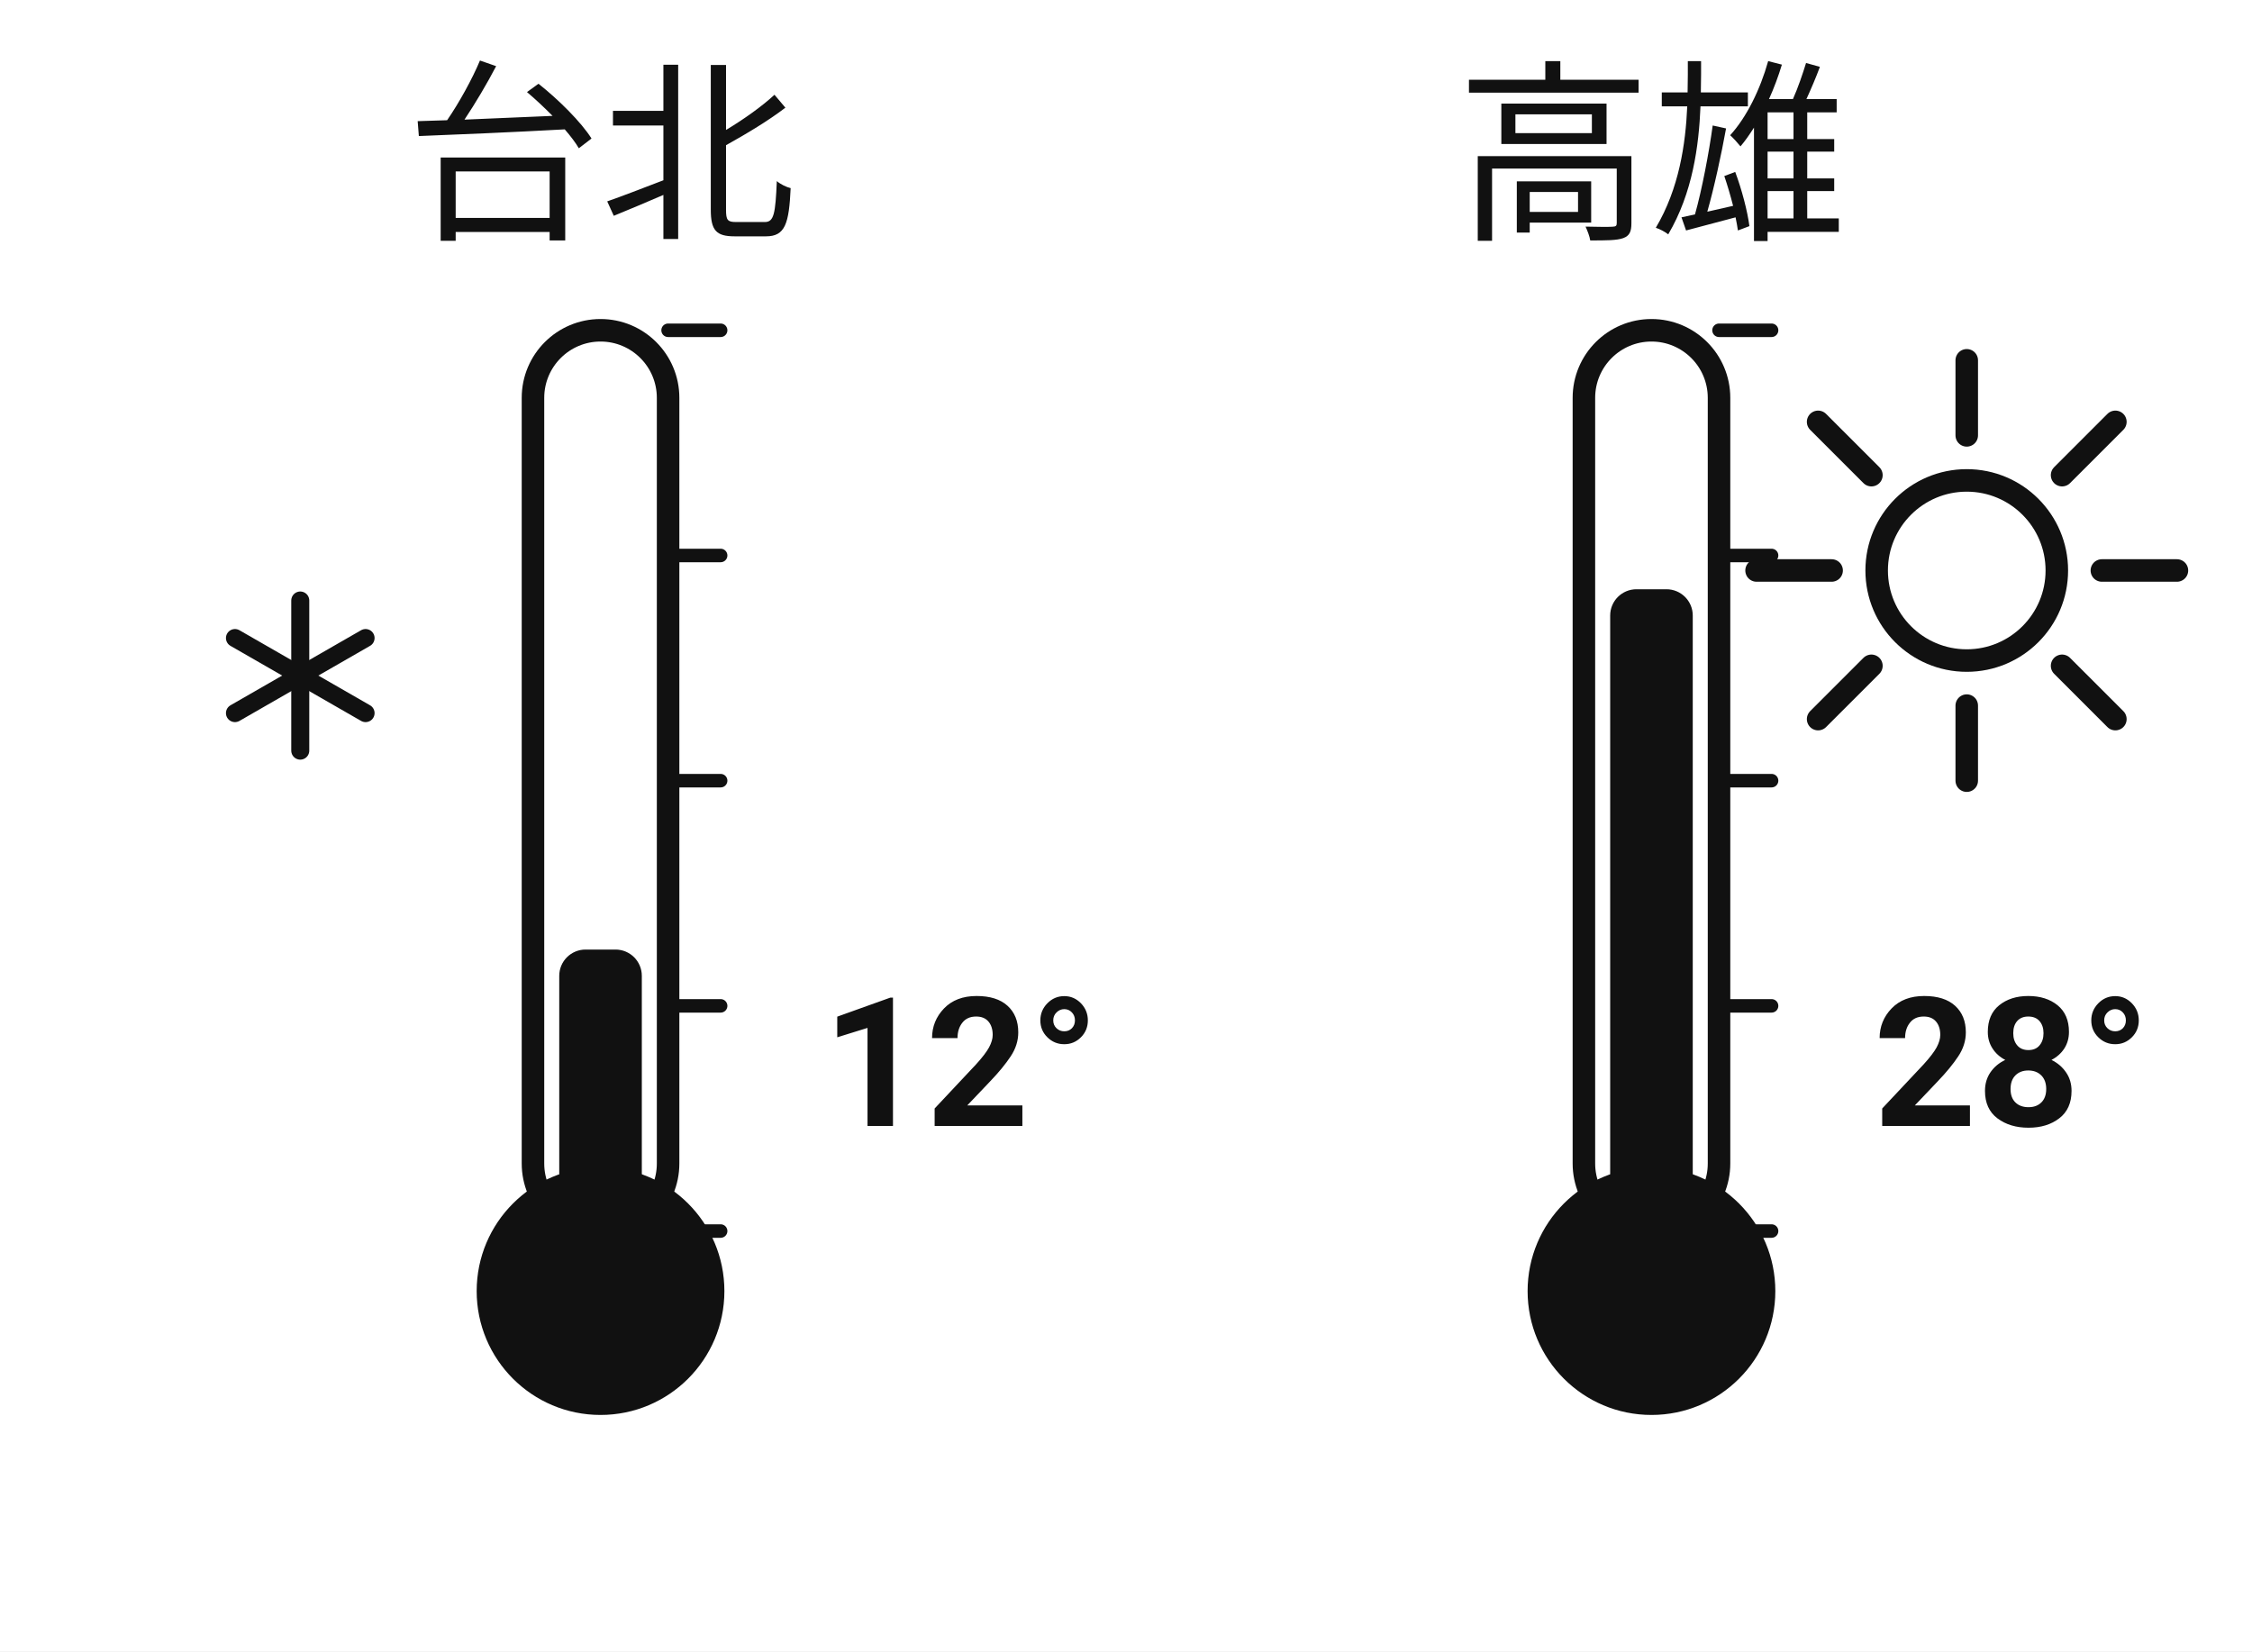
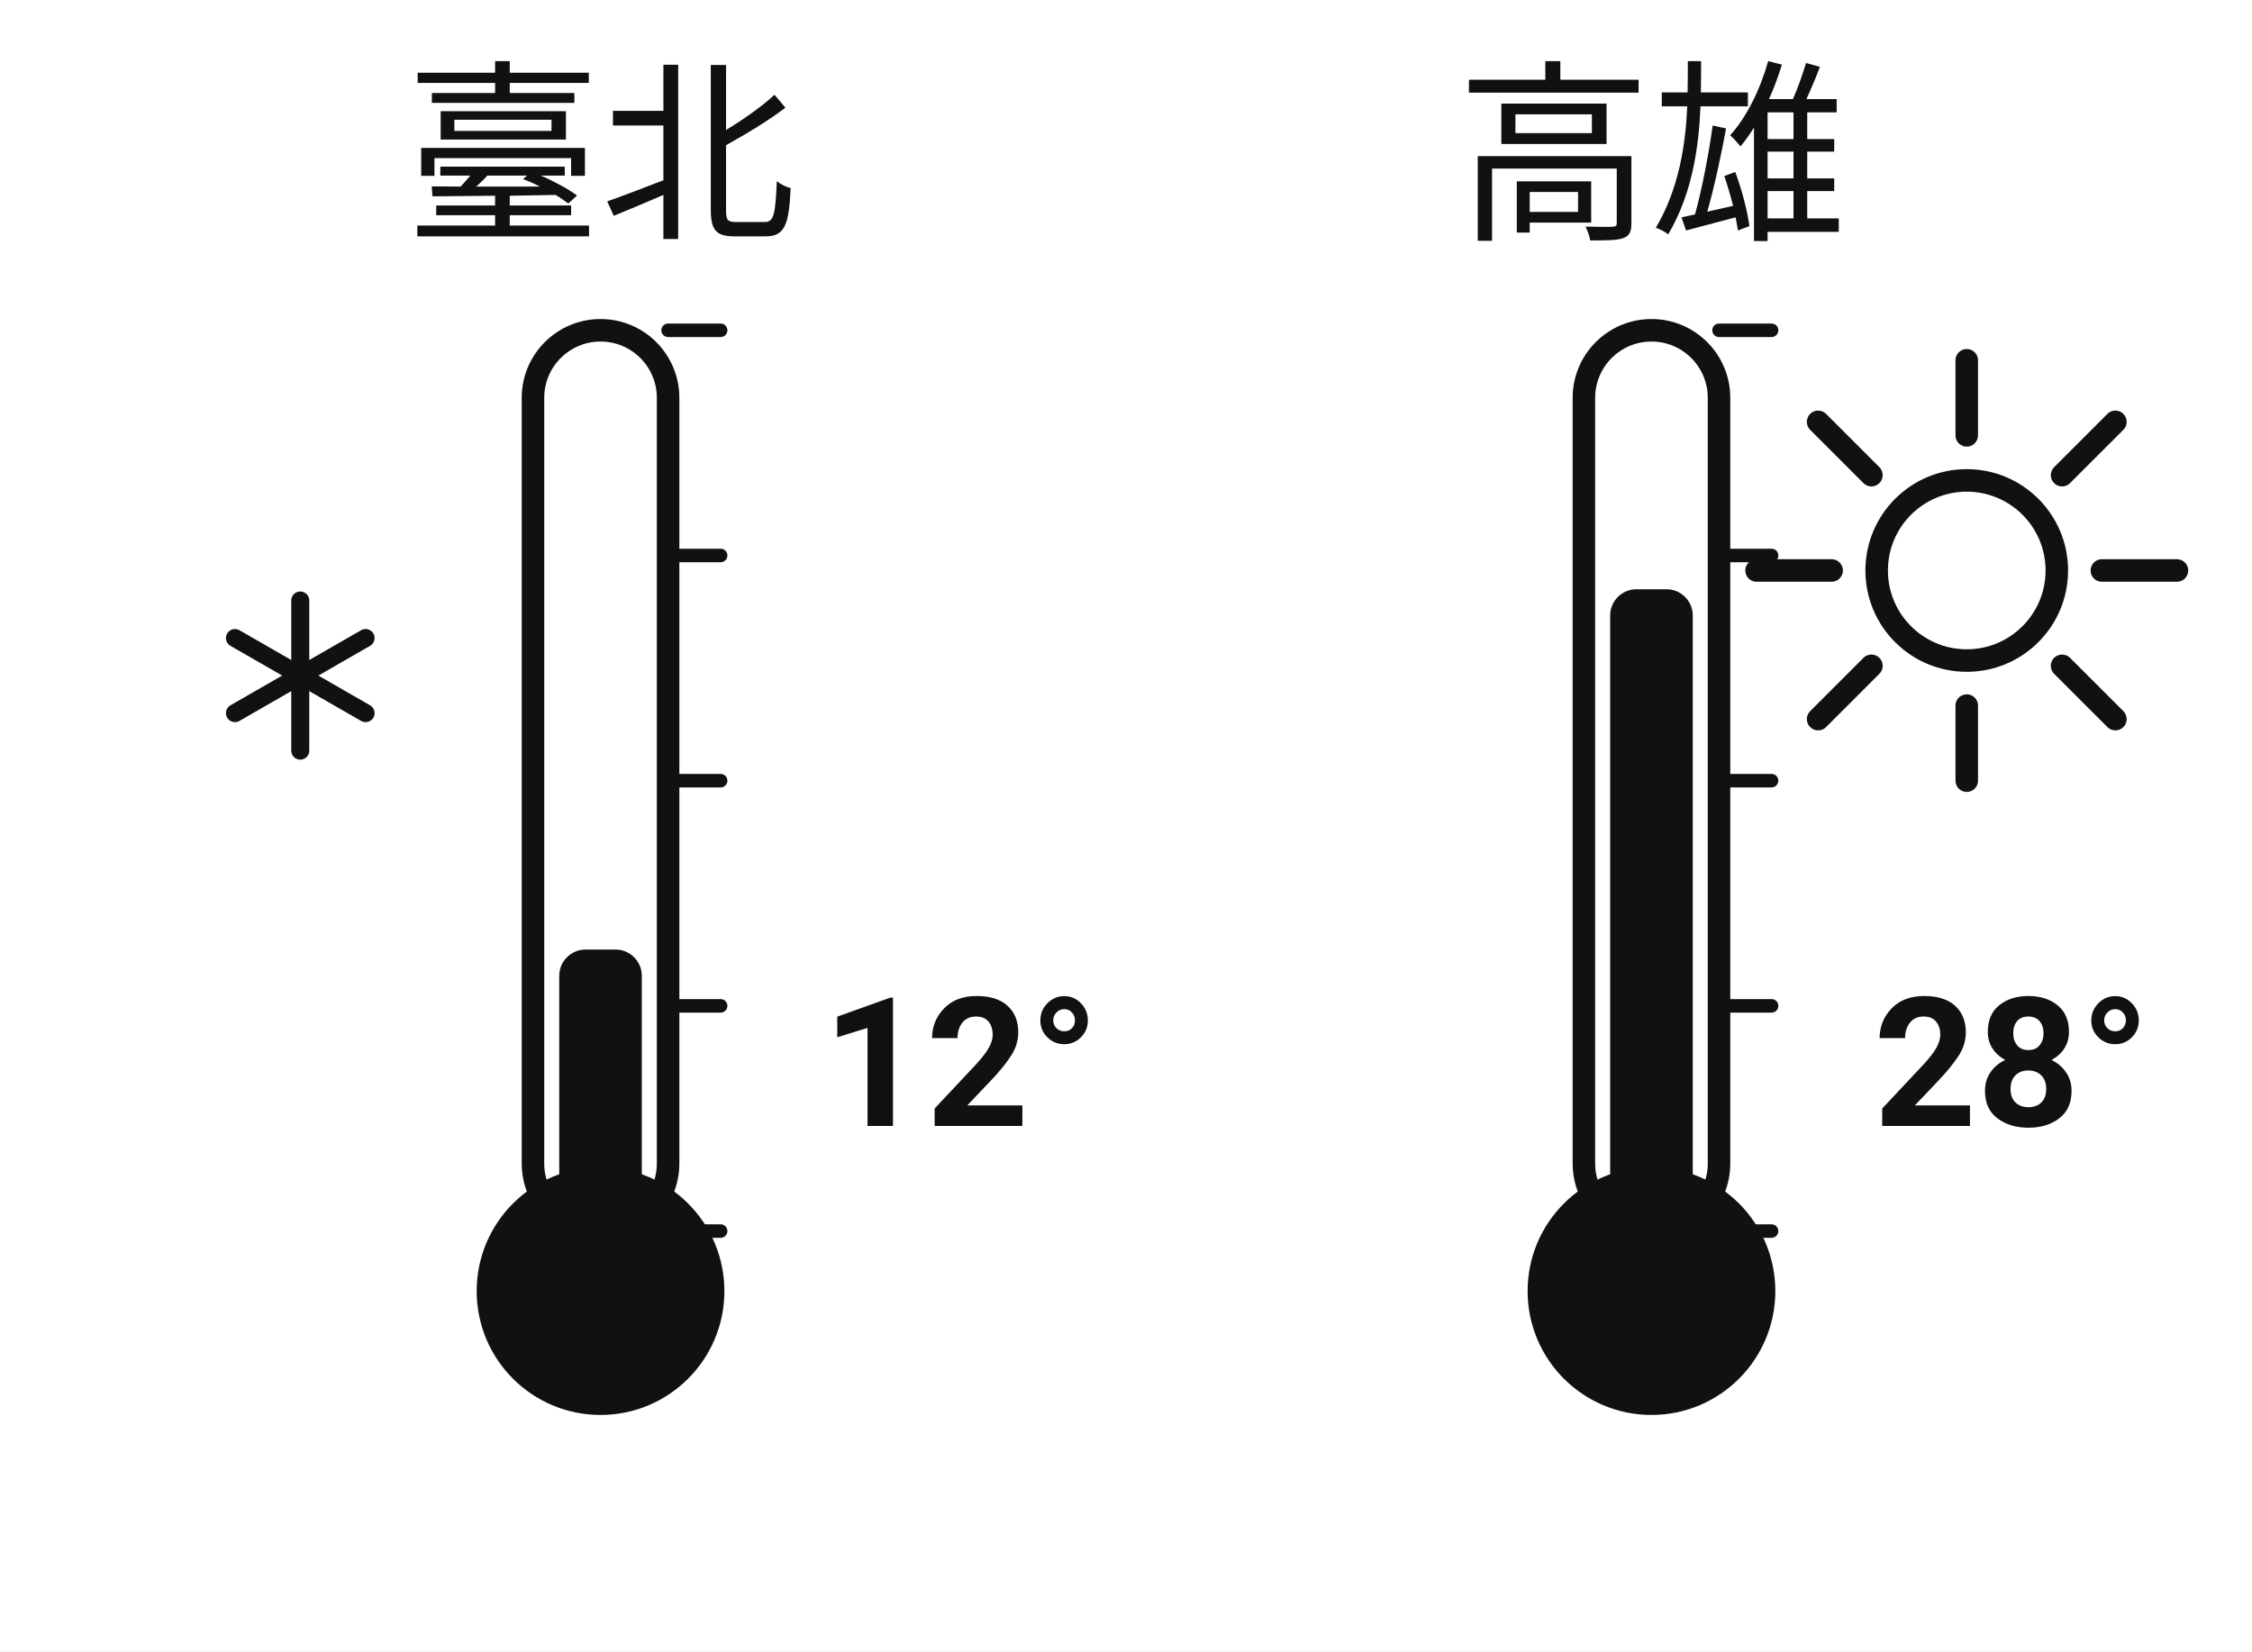
<svg xmlns="http://www.w3.org/2000/svg" viewBox="0 0 300 220">
  <style>.g{fill:none;stroke:#111;stroke-width:3;stroke-linecap:round;stroke-linejoin:round}.p{fill:#fff;stroke:#111;stroke-width:3;stroke-linejoin:round;stroke-linecap:round}.h{fill:#111;stroke:#111;stroke-width:3;stroke-linejoin:round;stroke-linecap:round}.a{fill:#9a9a9a;stroke:#111;stroke-width:3;stroke-linejoin:round;stroke-linecap:round}.t{fill:none;stroke:#111;stroke-width:1.8;stroke-linecap:round;stroke-linejoin:round}.w{fill:none;stroke:#fff;stroke-width:2.2;stroke-linecap:round}.m{fill:#d8342c;stroke:#111;stroke-width:3;stroke-linejoin:round}.hijau{fill:#3a9d4a;stroke:#111;stroke-width:3;stroke-linejoin:round}.biru{fill:#2f6fd6;stroke:#111;stroke-width:3;stroke-linejoin:round}.kuning{fill:#f2c230;stroke:#111;stroke-width:3;stroke-linejoin:round}.birutua{fill:#1c3470;stroke:#111;stroke-width:3;stroke-linejoin:round}.n{fill:#fff;stroke:none}text{font-family:'DFKai-SB','BiauKai','Kaiti TC','Noto Serif TC',serif;fill:#111}.d{font-family:'Segoe UI',Roboto,Arial,sans-serif;font-weight:700}</style>
  <rect width="300" height="220" fill="#fff" />
-   <text x="80" y="30" font-size="26" text-anchor="middle">台北</text>
+   <text x="80" y="30" font-size="26" text-anchor="middle">臺北</text>
  <rect class="p" x="71" y="44" width="18" height="120" rx="9" />
  <circle class="h" cx="80" cy="172" r="15" />
  <rect class="h" x="76" y="128" width="8" height="40" rx="2" />
  <polyline class="t" points="89,44 96,44" />
  <polyline class="t" points="89,74 96,74" />
  <polyline class="t" points="89,104 96,104" />
  <polyline class="t" points="89,134 96,134" />
  <polyline class="t" points="89,164 96,164" />
  <polyline class="g" points="40,80 40,100" style="stroke-width:2.4" />
  <polyline class="g" points="31.3,85 48.7,95" style="stroke-width:2.4" />
  <polyline class="g" points="48.7,85 31.3,95" style="stroke-width:2.4" />
  <text x="128" y="150" font-size="24" text-anchor="middle" class="d">12°</text>
  <text x="220" y="30" font-size="26" text-anchor="middle">高雄</text>
  <rect class="p" x="211" y="44" width="18" height="120" rx="9" />
  <circle class="h" cx="220" cy="172" r="15" />
  <rect class="h" x="216" y="80" width="8" height="88" rx="2" />
  <polyline class="t" points="229,44 236,44" />
  <polyline class="t" points="229,74 236,74" />
  <polyline class="t" points="229,104 236,104" />
  <polyline class="t" points="229,134 236,134" />
  <polyline class="t" points="229,164 236,164" />
  <circle class="p" cx="262" cy="76" r="12" />
  <polyline class="g" points="280,76 290,76" />
  <polyline class="g" points="274.7,88.7 281.8,95.8" />
  <polyline class="g" points="262,94 262,104" />
  <polyline class="g" points="249.3,88.7 242.2,95.8" />
  <polyline class="g" points="244,76 234,76" />
  <polyline class="g" points="249.3,63.3 242.2,56.2" />
  <polyline class="g" points="262,58 262,48" />
  <polyline class="g" points="274.7,63.3 281.8,56.2" />
  <text x="268" y="150" font-size="24" text-anchor="middle" class="d">28°</text>
</svg>
